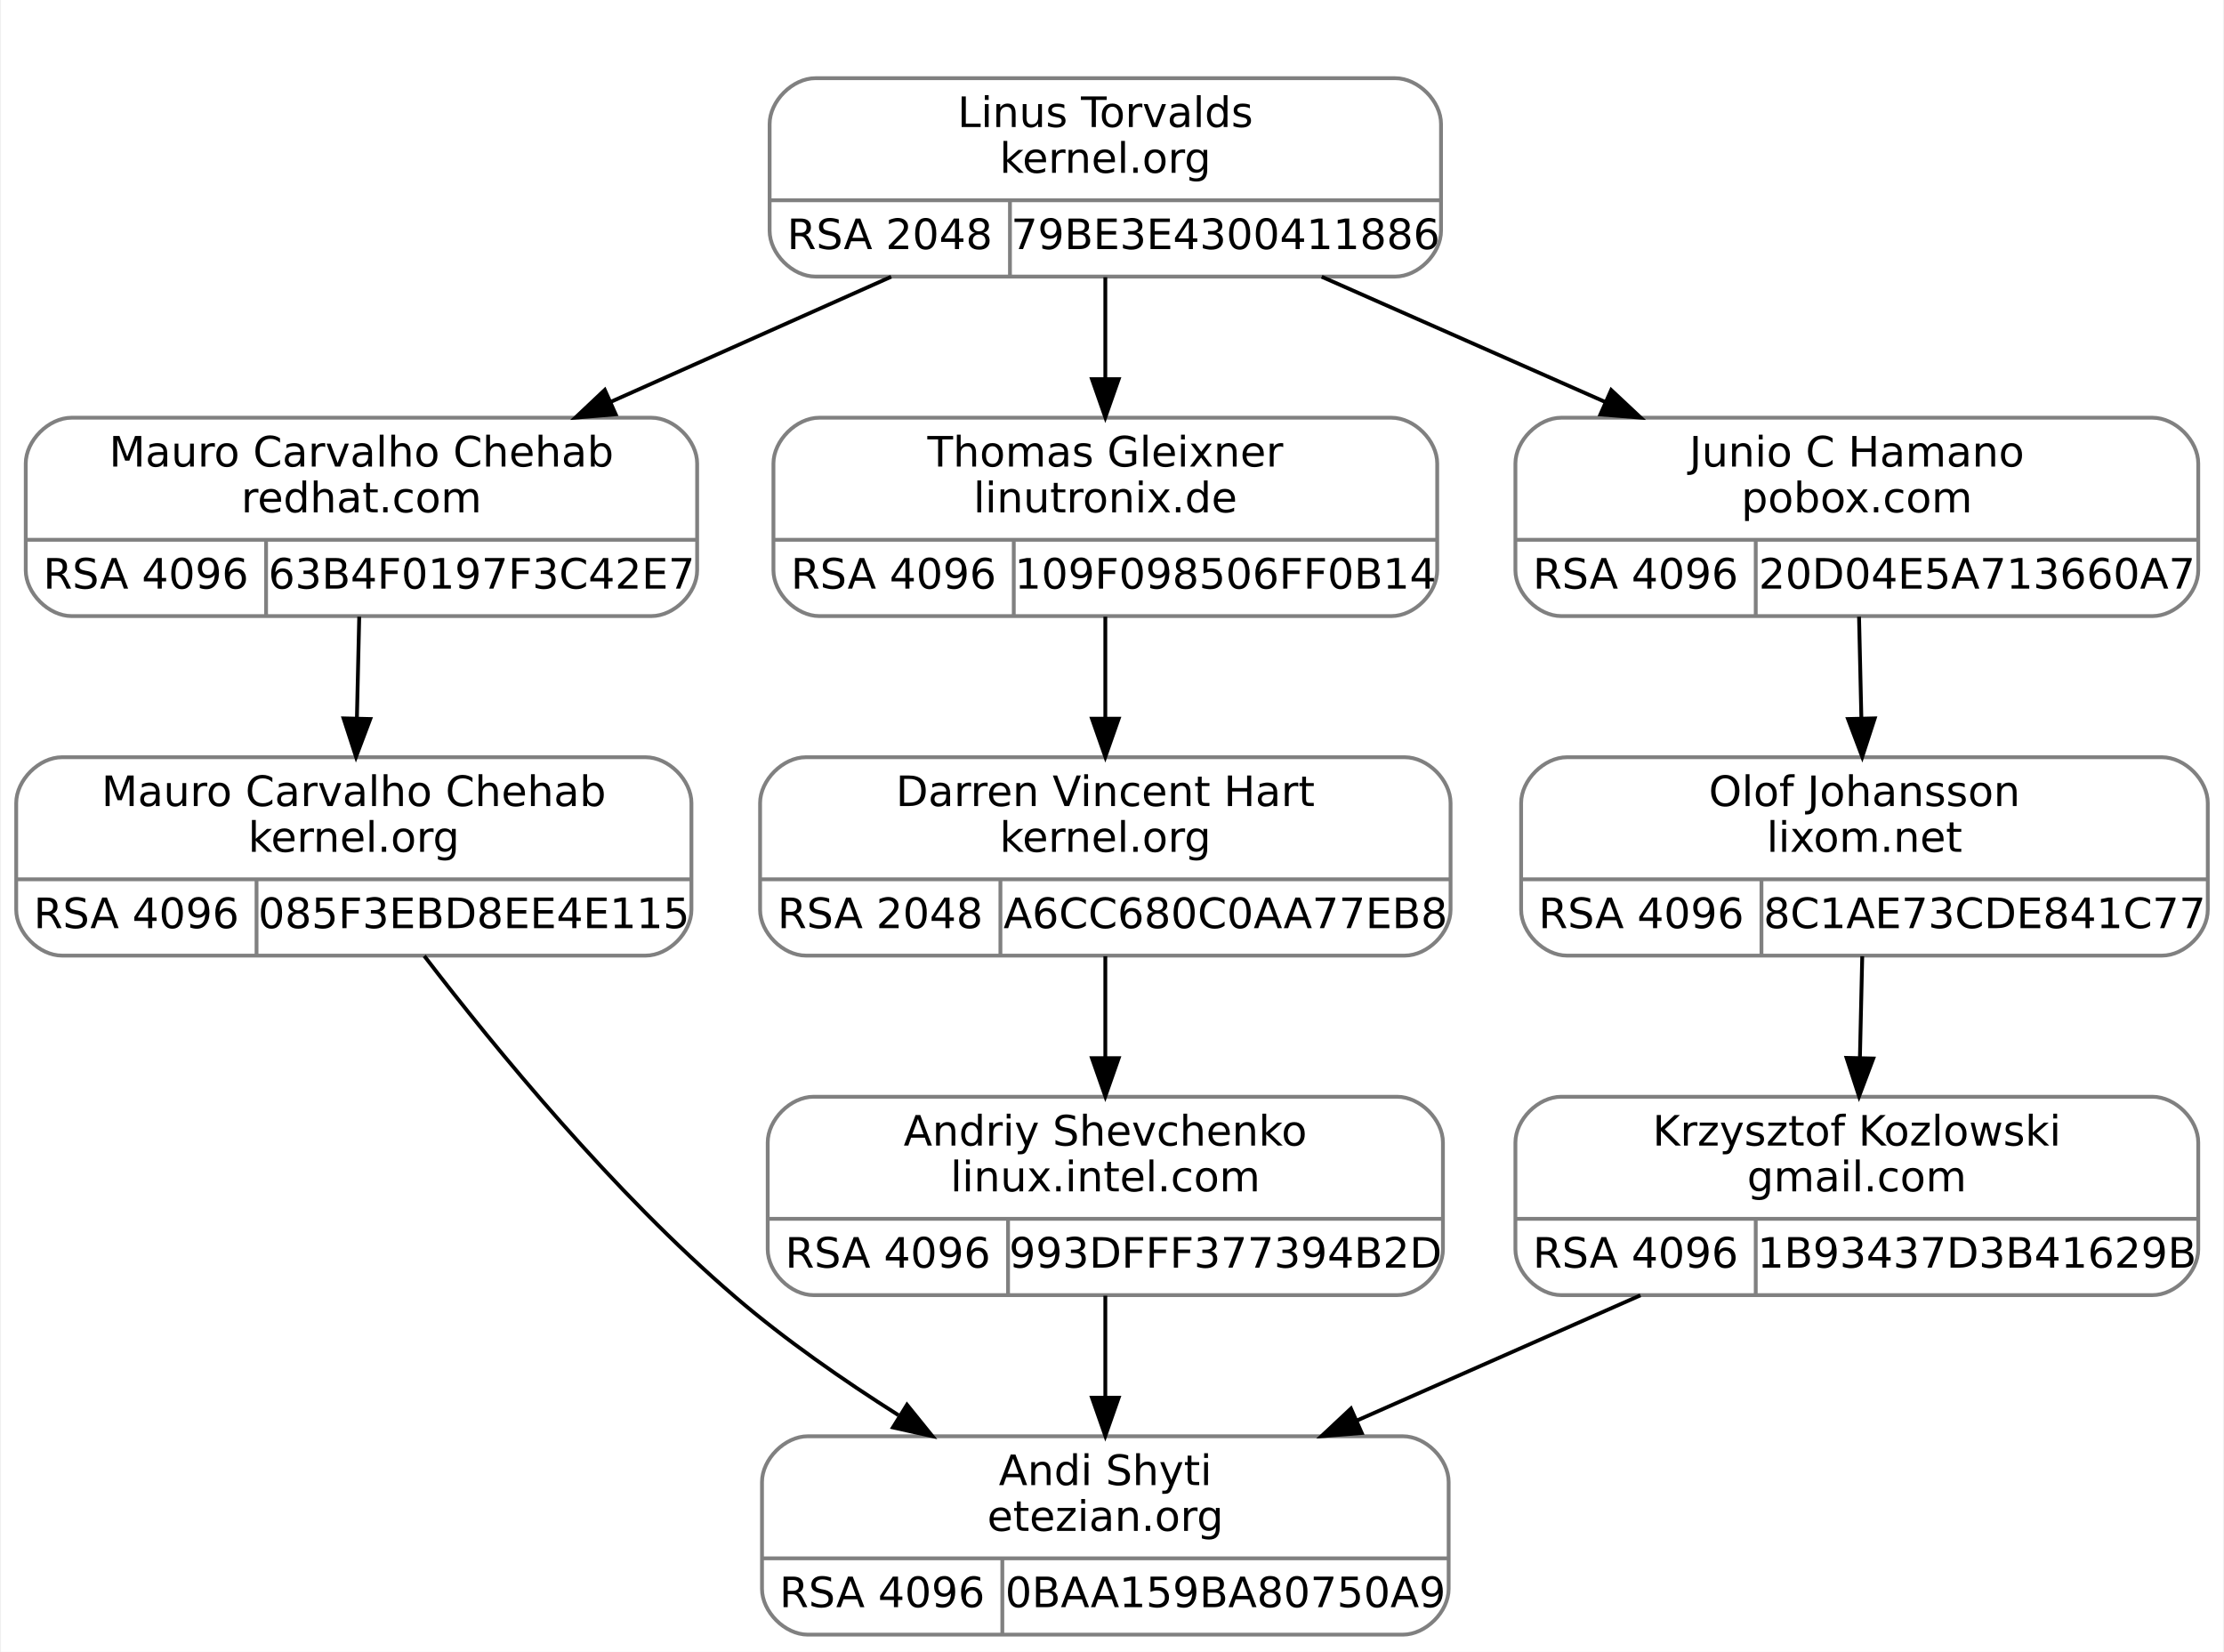
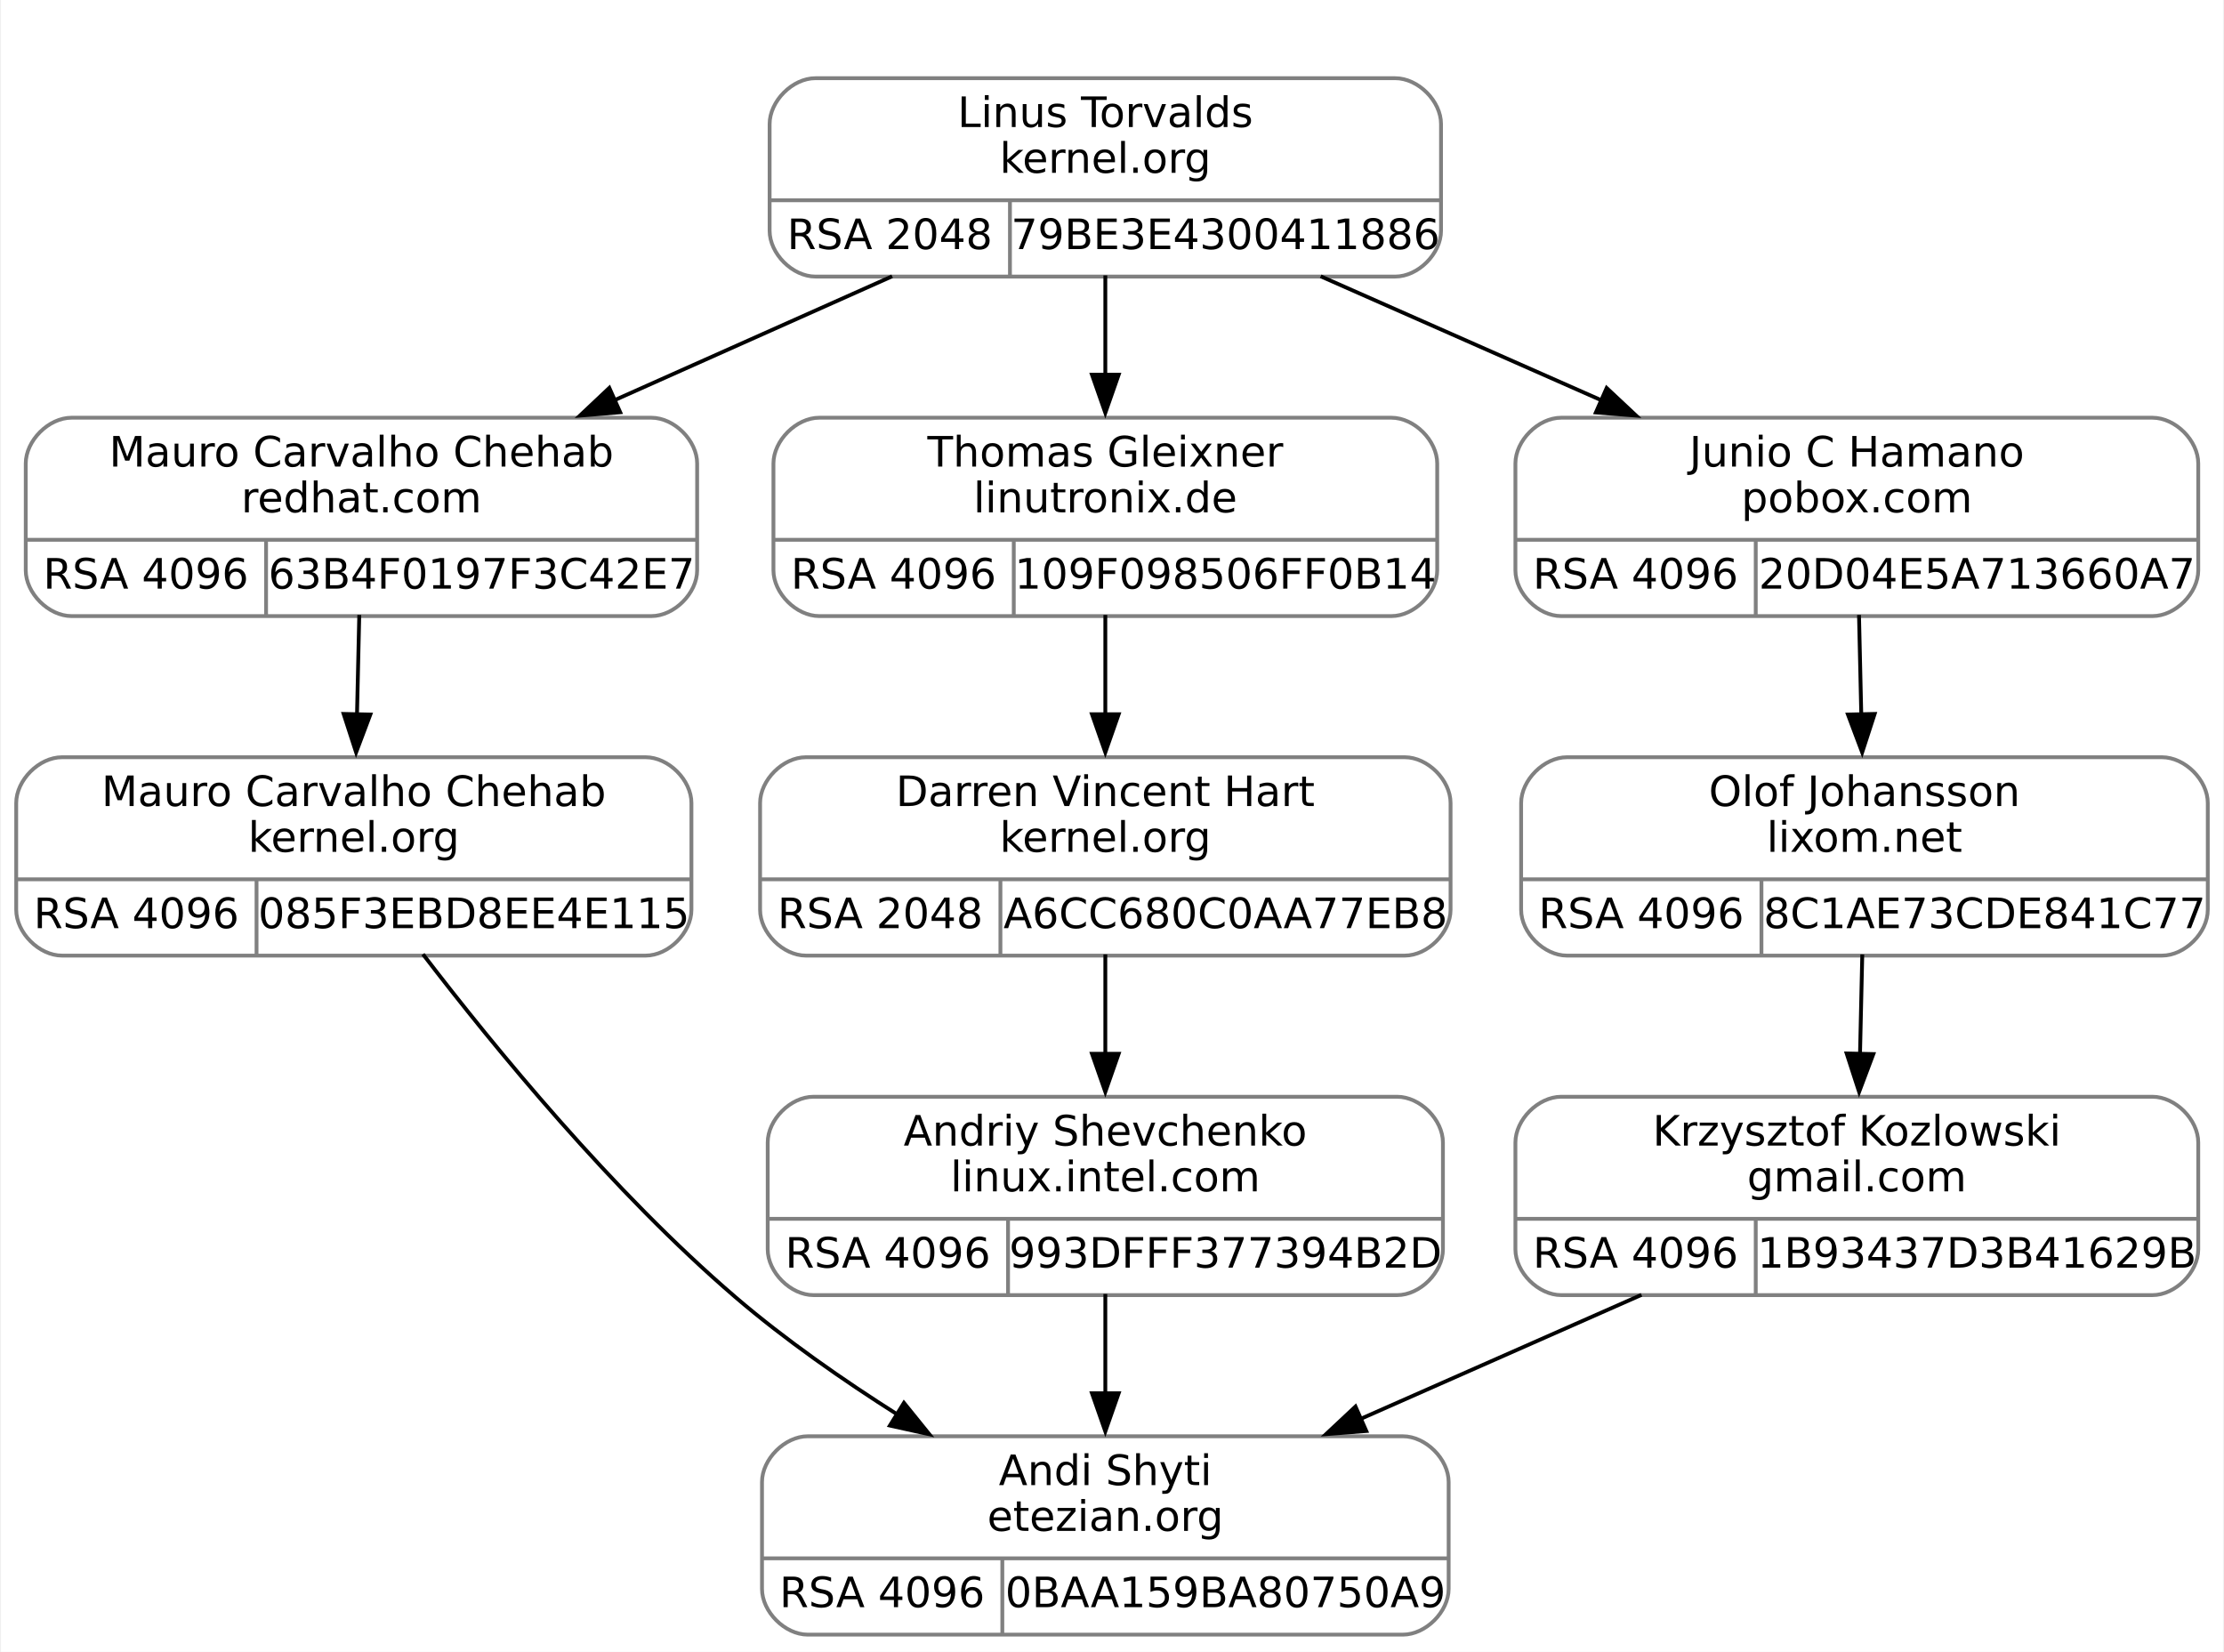
<svg xmlns="http://www.w3.org/2000/svg" width="583pt" height="433pt" viewBox="0.00 0.00 582.50 433.00">
  <g id="graph0" class="graph" transform="scale(1 1) rotate(0) translate(4 429)">
-     <polygon fill="white" stroke="transparent" points="-4,4 -4,-429 578.5,-429 578.5,4 -4,4" />
+     <polygon fill="white" stroke="none" points="-4,4 -4,-429 578.5,-429 578.5,4 -4,4" />
    <g id="clust1" class="cluster">
      <polygon fill="none" stroke="white" points="189.5,-348 189.5,-417 381.5,-417 381.5,-348 189.5,-348" />
    </g>
    <g id="node1" class="node">
      <path fill="none" stroke="gray" d="M14.5,-267.5C14.5,-267.5 166.5,-267.5 166.5,-267.5 172.5,-267.5 178.5,-273.5 178.5,-279.5 178.5,-279.5 178.5,-307.5 178.5,-307.5 178.5,-313.5 172.5,-319.5 166.5,-319.5 166.5,-319.5 14.5,-319.5 14.5,-319.5 8.5,-319.5 2.5,-313.5 2.5,-307.5 2.5,-307.5 2.5,-279.5 2.5,-279.5 2.5,-273.5 8.5,-267.5 14.5,-267.5" />
      <text text-anchor="middle" x="90.5" y="-306.7" font-family="droid sans,dejavu sans,helvetica" font-size="11.00">Mauro Carvalho Chehab</text>
      <text text-anchor="middle" x="90.5" y="-294.7" font-family="droid sans,dejavu sans,helvetica" font-size="11.00">redhat.com</text>
-       <polyline fill="none" stroke="gray" points="2.5,-287.5 178.5,-287.5 " />
+       <polyline fill="none" stroke="gray" points="2.5,-287.5 178.5,-287.5" />
      <text text-anchor="middle" x="34" y="-274.7" font-family="droid sans,dejavu sans,helvetica" font-size="11.00">RSA 4096</text>
-       <polyline fill="none" stroke="gray" points="65.5,-267.5 65.5,-287.5 " />
+       <polyline fill="none" stroke="gray" points="65.5,-267.5 65.5,-287.5" />
      <text text-anchor="middle" x="122" y="-274.7" font-family="droid sans,dejavu sans,helvetica" font-size="11.00">63B4F0197F3C42E7</text>
    </g>
    <g id="node3" class="node">
      <path fill="none" stroke="gray" d="M12,-178.5C12,-178.5 165,-178.5 165,-178.5 171,-178.5 177,-184.5 177,-190.5 177,-190.5 177,-218.5 177,-218.5 177,-224.5 171,-230.5 165,-230.5 165,-230.5 12,-230.5 12,-230.5 6,-230.5 0,-224.5 0,-218.5 0,-218.5 0,-190.5 0,-190.5 0,-184.5 6,-178.5 12,-178.5" />
      <text text-anchor="middle" x="88.5" y="-217.7" font-family="droid sans,dejavu sans,helvetica" font-size="11.00">Mauro Carvalho Chehab</text>
      <text text-anchor="middle" x="88.5" y="-205.7" font-family="droid sans,dejavu sans,helvetica" font-size="11.00">kernel.org</text>
-       <polyline fill="none" stroke="gray" points="0,-198.5 177,-198.5 " />
+       <polyline fill="none" stroke="gray" points="0,-198.5 177,-198.5" />
      <text text-anchor="middle" x="31.5" y="-185.7" font-family="droid sans,dejavu sans,helvetica" font-size="11.00">RSA 4096</text>
-       <polyline fill="none" stroke="gray" points="63,-178.5 63,-198.5 " />
+       <polyline fill="none" stroke="gray" points="63,-178.5 63,-198.5" />
      <text text-anchor="middle" x="120" y="-185.7" font-family="droid sans,dejavu sans,helvetica" font-size="11.00">085F3EBD8EE4E115</text>
    </g>
    <g id="edge2" class="edge">
-       <path fill="none" stroke="black" d="M89.92,-267.34C89.73,-259.04 89.52,-249.65 89.31,-240.75" />
-       <polygon fill="black" stroke="black" points="92.81,-240.52 89.08,-230.61 85.81,-240.69 92.81,-240.52" />
+       <path fill="none" stroke="black" d="M89.93,-267.8C89.74,-259.63 89.53,-250.36 89.33,-241.51" />
+       <polygon fill="black" stroke="black" points="92.83,-241.69 89.1,-231.77 85.83,-241.85 92.83,-241.69" />
    </g>
    <g id="node2" class="node">
      <path fill="none" stroke="gray" d="M209.5,-356.5C209.5,-356.5 361.5,-356.5 361.5,-356.5 367.5,-356.5 373.5,-362.5 373.5,-368.5 373.5,-368.5 373.5,-396.5 373.5,-396.5 373.5,-402.5 367.5,-408.5 361.5,-408.5 361.5,-408.5 209.5,-408.5 209.5,-408.5 203.5,-408.5 197.5,-402.5 197.5,-396.5 197.5,-396.5 197.5,-368.5 197.5,-368.5 197.5,-362.5 203.5,-356.5 209.5,-356.5" />
      <text text-anchor="middle" x="285.5" y="-395.7" font-family="droid sans,dejavu sans,helvetica" font-size="11.00">Linus Torvalds</text>
      <text text-anchor="middle" x="285.5" y="-383.7" font-family="droid sans,dejavu sans,helvetica" font-size="11.00">kernel.org</text>
-       <polyline fill="none" stroke="gray" points="197.5,-376.5 373.5,-376.5 " />
+       <polyline fill="none" stroke="gray" points="197.5,-376.5 373.5,-376.5" />
      <text text-anchor="middle" x="229" y="-363.7" font-family="droid sans,dejavu sans,helvetica" font-size="11.00">RSA 2048</text>
-       <polyline fill="none" stroke="gray" points="260.5,-356.5 260.5,-376.5 " />
+       <polyline fill="none" stroke="gray" points="260.5,-356.5 260.5,-376.5" />
      <text text-anchor="middle" x="317" y="-363.7" font-family="droid sans,dejavu sans,helvetica" font-size="11.00">79BE3E4300411886</text>
    </g>
    <g id="edge1" class="edge">
-       <path fill="none" stroke="black" d="M229.36,-356.45C206.41,-346.22 179.72,-334.31 155.9,-323.68" />
-       <polygon fill="black" stroke="black" points="157.14,-320.4 146.58,-319.52 154.29,-326.79 157.14,-320.4" />
+       <path fill="none" stroke="black" d="M229.62,-356.57C206.88,-346.42 180.41,-334.61 156.71,-324.04" />
+       <polygon fill="black" stroke="black" points="158.33,-320.93 147.77,-320.05 155.48,-327.32 158.33,-320.93" />
    </g>
    <g id="node5" class="node">
      <path fill="none" stroke="gray" d="M210.5,-267.5C210.5,-267.5 360.5,-267.5 360.5,-267.5 366.5,-267.5 372.5,-273.5 372.5,-279.5 372.5,-279.5 372.5,-307.5 372.5,-307.5 372.5,-313.5 366.5,-319.5 360.5,-319.5 360.5,-319.5 210.5,-319.5 210.5,-319.5 204.5,-319.5 198.5,-313.5 198.5,-307.5 198.5,-307.5 198.5,-279.5 198.5,-279.5 198.5,-273.5 204.5,-267.5 210.5,-267.5" />
      <text text-anchor="middle" x="285.5" y="-306.7" font-family="droid sans,dejavu sans,helvetica" font-size="11.00">Thomas Gleixner</text>
      <text text-anchor="middle" x="285.5" y="-294.7" font-family="droid sans,dejavu sans,helvetica" font-size="11.00">linutronix.de</text>
-       <polyline fill="none" stroke="gray" points="198.5,-287.5 372.5,-287.5 " />
+       <polyline fill="none" stroke="gray" points="198.5,-287.5 372.5,-287.5" />
      <text text-anchor="middle" x="230" y="-274.7" font-family="droid sans,dejavu sans,helvetica" font-size="11.00">RSA 4096</text>
-       <polyline fill="none" stroke="gray" points="261.5,-267.5 261.5,-287.5 " />
+       <polyline fill="none" stroke="gray" points="261.5,-267.5 261.5,-287.5" />
      <text text-anchor="middle" x="317" y="-274.7" font-family="droid sans,dejavu sans,helvetica" font-size="11.00">109F098506FF0B14</text>
    </g>
    <g id="edge4" class="edge">
-       <path fill="none" stroke="black" d="M285.5,-356.34C285.5,-348.04 285.5,-338.65 285.5,-329.75" />
-       <polygon fill="black" stroke="black" points="289,-329.61 285.5,-319.61 282,-329.61 289,-329.61" />
+       <path fill="none" stroke="black" d="M285.5,-356.8C285.5,-348.63 285.5,-339.36 285.5,-330.51" />
+       <polygon fill="black" stroke="black" points="289,-330.77 285.5,-320.77 282,-330.77 289,-330.77" />
    </g>
    <g id="node8" class="node">
      <path fill="none" stroke="gray" d="M405,-267.5C405,-267.5 560,-267.5 560,-267.5 566,-267.5 572,-273.5 572,-279.5 572,-279.5 572,-307.5 572,-307.5 572,-313.5 566,-319.5 560,-319.5 560,-319.5 405,-319.5 405,-319.5 399,-319.5 393,-313.5 393,-307.5 393,-307.5 393,-279.5 393,-279.5 393,-273.5 399,-267.5 405,-267.5" />
      <text text-anchor="middle" x="482.5" y="-306.7" font-family="droid sans,dejavu sans,helvetica" font-size="11.00">Junio C Hamano</text>
      <text text-anchor="middle" x="482.5" y="-294.7" font-family="droid sans,dejavu sans,helvetica" font-size="11.00">pobox.com</text>
-       <polyline fill="none" stroke="gray" points="393,-287.5 572,-287.5 " />
+       <polyline fill="none" stroke="gray" points="393,-287.5 572,-287.5" />
      <text text-anchor="middle" x="424.5" y="-274.7" font-family="droid sans,dejavu sans,helvetica" font-size="11.00">RSA 4096</text>
-       <polyline fill="none" stroke="gray" points="456,-267.5 456,-287.5 " />
+       <polyline fill="none" stroke="gray" points="456,-267.5 456,-287.5" />
      <text text-anchor="middle" x="514" y="-274.7" font-family="droid sans,dejavu sans,helvetica" font-size="11.00">20D04E5A713660A7</text>
    </g>
    <g id="edge8" class="edge">
-       <path fill="none" stroke="black" d="M342.22,-356.45C365.4,-346.22 392.37,-334.31 416.43,-323.68" />
-       <polygon fill="black" stroke="black" points="418.11,-326.76 425.84,-319.52 415.28,-320.36 418.11,-326.76" />
+       <path fill="none" stroke="black" d="M341.95,-356.57C364.93,-346.42 391.67,-334.61 415.61,-324.04" />
+       <polygon fill="black" stroke="black" points="416.92,-327.29 424.65,-320.05 414.09,-320.88 416.92,-327.29" />
    </g>
    <g id="node4" class="node">
      <path fill="none" stroke="gray" d="M207.5,-0.5C207.5,-0.5 363.5,-0.5 363.5,-0.5 369.5,-0.5 375.5,-6.5 375.5,-12.5 375.5,-12.5 375.5,-40.5 375.5,-40.5 375.5,-46.5 369.5,-52.5 363.5,-52.5 363.5,-52.5 207.5,-52.5 207.5,-52.5 201.5,-52.5 195.5,-46.5 195.5,-40.5 195.5,-40.5 195.5,-12.5 195.5,-12.5 195.5,-6.5 201.5,-0.5 207.5,-0.5" />
      <text text-anchor="middle" x="285.5" y="-39.7" font-family="droid sans,dejavu sans,helvetica" font-size="11.00">Andi Shyti</text>
      <text text-anchor="middle" x="285.5" y="-27.7" font-family="droid sans,dejavu sans,helvetica" font-size="11.00">etezian.org</text>
-       <polyline fill="none" stroke="gray" points="195.5,-20.5 375.5,-20.5 " />
+       <polyline fill="none" stroke="gray" points="195.5,-20.5 375.5,-20.5" />
      <text text-anchor="middle" x="227" y="-7.7" font-family="droid sans,dejavu sans,helvetica" font-size="11.00">RSA 4096</text>
-       <polyline fill="none" stroke="gray" points="258.5,-0.5 258.5,-20.5 " />
+       <polyline fill="none" stroke="gray" points="258.5,-0.5 258.5,-20.5" />
      <text text-anchor="middle" x="317" y="-7.7" font-family="droid sans,dejavu sans,helvetica" font-size="11.00">0BAA159BA80750A9</text>
    </g>
    <g id="edge3" class="edge">
-       <path fill="none" stroke="black" d="M106.97,-178.41C125.79,-153.87 156.65,-116.32 188.5,-89 201.53,-77.82 216.78,-67.2 231.27,-58.03" />
-       <polygon fill="black" stroke="black" points="233.51,-60.76 240.17,-52.52 229.82,-54.81 233.51,-60.76" />
+       <path fill="none" stroke="black" d="M106.62,-178.87C125.4,-154.35 156.45,-116.49 188.5,-89 201.54,-77.82 216.78,-67.2 231.27,-58.03" />
+       <polygon fill="black" stroke="black" points="232.71,-61.26 239.37,-53.02 229.02,-55.3 232.71,-61.26" />
    </g>
    <g id="node6" class="node">
      <path fill="none" stroke="gray" d="M207,-178.5C207,-178.5 364,-178.5 364,-178.5 370,-178.5 376,-184.5 376,-190.5 376,-190.5 376,-218.5 376,-218.5 376,-224.5 370,-230.5 364,-230.5 364,-230.5 207,-230.5 207,-230.5 201,-230.5 195,-224.5 195,-218.5 195,-218.5 195,-190.5 195,-190.5 195,-184.5 201,-178.5 207,-178.5" />
      <text text-anchor="middle" x="285.5" y="-217.7" font-family="droid sans,dejavu sans,helvetica" font-size="11.00">Darren Vincent Hart</text>
      <text text-anchor="middle" x="285.5" y="-205.7" font-family="droid sans,dejavu sans,helvetica" font-size="11.00">kernel.org</text>
-       <polyline fill="none" stroke="gray" points="195,-198.5 376,-198.5 " />
+       <polyline fill="none" stroke="gray" points="195,-198.5 376,-198.5" />
      <text text-anchor="middle" x="226.5" y="-185.7" font-family="droid sans,dejavu sans,helvetica" font-size="11.00">RSA 2048</text>
-       <polyline fill="none" stroke="gray" points="258,-178.5 258,-198.5 " />
+       <polyline fill="none" stroke="gray" points="258,-178.5 258,-198.5" />
      <text text-anchor="middle" x="317" y="-185.7" font-family="droid sans,dejavu sans,helvetica" font-size="11.00">A6CC680C0AA77EB8</text>
    </g>
    <g id="edge5" class="edge">
-       <path fill="none" stroke="black" d="M285.5,-267.34C285.5,-259.04 285.5,-249.65 285.5,-240.75" />
-       <polygon fill="black" stroke="black" points="289,-240.61 285.5,-230.61 282,-240.61 289,-240.61" />
+       <path fill="none" stroke="black" d="M285.5,-267.8C285.5,-259.63 285.5,-250.36 285.5,-241.51" />
+       <polygon fill="black" stroke="black" points="289,-241.77 285.5,-231.77 282,-241.77 289,-241.77" />
    </g>
    <g id="node7" class="node">
      <path fill="none" stroke="gray" d="M209,-89.5C209,-89.5 362,-89.5 362,-89.5 368,-89.5 374,-95.5 374,-101.5 374,-101.5 374,-129.5 374,-129.5 374,-135.5 368,-141.5 362,-141.5 362,-141.5 209,-141.5 209,-141.5 203,-141.5 197,-135.5 197,-129.5 197,-129.5 197,-101.5 197,-101.5 197,-95.5 203,-89.5 209,-89.5" />
      <text text-anchor="middle" x="285.5" y="-128.7" font-family="droid sans,dejavu sans,helvetica" font-size="11.00">Andriy Shevchenko</text>
      <text text-anchor="middle" x="285.5" y="-116.7" font-family="droid sans,dejavu sans,helvetica" font-size="11.00">linux.intel.com</text>
-       <polyline fill="none" stroke="gray" points="197,-109.5 374,-109.5 " />
+       <polyline fill="none" stroke="gray" points="197,-109.5 374,-109.5" />
      <text text-anchor="middle" x="228.5" y="-96.7" font-family="droid sans,dejavu sans,helvetica" font-size="11.00">RSA 4096</text>
-       <polyline fill="none" stroke="gray" points="260,-89.5 260,-109.5 " />
+       <polyline fill="none" stroke="gray" points="260,-89.5 260,-109.5" />
      <text text-anchor="middle" x="317" y="-96.7" font-family="droid sans,dejavu sans,helvetica" font-size="11.00">993DFFF377394B2D</text>
    </g>
    <g id="edge6" class="edge">
-       <path fill="none" stroke="black" d="M285.5,-178.34C285.5,-170.04 285.5,-160.65 285.5,-151.75" />
-       <polygon fill="black" stroke="black" points="289,-151.61 285.5,-141.61 282,-151.61 289,-151.61" />
+       <path fill="none" stroke="black" d="M285.5,-178.8C285.5,-170.63 285.5,-161.36 285.5,-152.51" />
+       <polygon fill="black" stroke="black" points="289,-152.77 285.5,-142.77 282,-152.77 289,-152.77" />
    </g>
    <g id="edge7" class="edge">
-       <path fill="none" stroke="black" d="M285.5,-89.34C285.5,-81.04 285.5,-71.65 285.5,-62.75" />
-       <polygon fill="black" stroke="black" points="289,-62.61 285.5,-52.61 282,-62.61 289,-62.61" />
+       <path fill="none" stroke="black" d="M285.5,-89.8C285.5,-81.63 285.5,-72.36 285.5,-63.51" />
+       <polygon fill="black" stroke="black" points="289,-63.77 285.5,-53.77 282,-63.77 289,-63.77" />
    </g>
    <g id="node9" class="node">
      <path fill="none" stroke="gray" d="M406.5,-178.5C406.5,-178.5 562.5,-178.5 562.5,-178.5 568.5,-178.5 574.5,-184.5 574.5,-190.5 574.5,-190.5 574.5,-218.5 574.5,-218.5 574.5,-224.5 568.5,-230.5 562.5,-230.5 562.5,-230.5 406.5,-230.5 406.5,-230.5 400.5,-230.5 394.5,-224.5 394.5,-218.5 394.5,-218.5 394.5,-190.5 394.5,-190.5 394.5,-184.5 400.5,-178.5 406.5,-178.5" />
      <text text-anchor="middle" x="484.5" y="-217.7" font-family="droid sans,dejavu sans,helvetica" font-size="11.00">Olof Johansson</text>
      <text text-anchor="middle" x="484.5" y="-205.7" font-family="droid sans,dejavu sans,helvetica" font-size="11.00">lixom.net</text>
-       <polyline fill="none" stroke="gray" points="394.5,-198.5 574.5,-198.5 " />
+       <polyline fill="none" stroke="gray" points="394.5,-198.5 574.5,-198.5" />
      <text text-anchor="middle" x="426" y="-185.7" font-family="droid sans,dejavu sans,helvetica" font-size="11.00">RSA 4096</text>
-       <polyline fill="none" stroke="gray" points="457.5,-178.5 457.5,-198.5 " />
+       <polyline fill="none" stroke="gray" points="457.5,-178.5 457.5,-198.5" />
      <text text-anchor="middle" x="516" y="-185.7" font-family="droid sans,dejavu sans,helvetica" font-size="11.00">8C1AE73CDE841C77</text>
    </g>
    <g id="edge9" class="edge">
-       <path fill="none" stroke="black" d="M483.08,-267.34C483.27,-259.04 483.48,-249.65 483.69,-240.75" />
-       <polygon fill="black" stroke="black" points="487.19,-240.69 483.92,-230.61 480.19,-240.52 487.19,-240.69" />
+       <path fill="none" stroke="black" d="M483.07,-267.8C483.26,-259.63 483.47,-250.36 483.67,-241.51" />
+       <polygon fill="black" stroke="black" points="487.17,-241.85 483.9,-231.77 480.17,-241.69 487.17,-241.85" />
    </g>
    <g id="node10" class="node">
      <path fill="none" stroke="gray" d="M405,-89.5C405,-89.5 560,-89.5 560,-89.5 566,-89.5 572,-95.5 572,-101.5 572,-101.5 572,-129.5 572,-129.5 572,-135.5 566,-141.5 560,-141.5 560,-141.5 405,-141.5 405,-141.5 399,-141.5 393,-135.5 393,-129.5 393,-129.5 393,-101.5 393,-101.5 393,-95.5 399,-89.5 405,-89.5" />
      <text text-anchor="middle" x="482.5" y="-128.7" font-family="droid sans,dejavu sans,helvetica" font-size="11.00">Krzysztof Kozlowski</text>
      <text text-anchor="middle" x="482.5" y="-116.7" font-family="droid sans,dejavu sans,helvetica" font-size="11.00">gmail.com</text>
-       <polyline fill="none" stroke="gray" points="393,-109.5 572,-109.5 " />
+       <polyline fill="none" stroke="gray" points="393,-109.5 572,-109.5" />
      <text text-anchor="middle" x="424.5" y="-96.7" font-family="droid sans,dejavu sans,helvetica" font-size="11.00">RSA 4096</text>
-       <polyline fill="none" stroke="gray" points="456,-89.5 456,-109.5 " />
+       <polyline fill="none" stroke="gray" points="456,-89.5 456,-109.5" />
      <text text-anchor="middle" x="514" y="-96.7" font-family="droid sans,dejavu sans,helvetica" font-size="11.00">1B93437D3B41629B</text>
    </g>
    <g id="edge10" class="edge">
-       <path fill="none" stroke="black" d="M483.92,-178.34C483.73,-170.04 483.52,-160.65 483.31,-151.75" />
-       <polygon fill="black" stroke="black" points="486.81,-151.52 483.08,-141.61 479.81,-151.69 486.81,-151.52" />
+       <path fill="none" stroke="black" d="M483.93,-178.8C483.74,-170.63 483.53,-161.36 483.33,-152.51" />
+       <polygon fill="black" stroke="black" points="486.83,-152.69 483.1,-142.77 479.83,-152.85 486.83,-152.69" />
    </g>
    <g id="edge11" class="edge">
-       <path fill="none" stroke="black" d="M425.78,-89.45C402.6,-79.22 375.63,-67.31 351.57,-56.68" />
-       <polygon fill="black" stroke="black" points="352.72,-53.36 342.16,-52.52 349.89,-59.76 352.72,-53.36" />
+       <path fill="none" stroke="black" d="M426.05,-89.57C403.07,-79.42 376.33,-67.61 352.39,-57.04" />
+       <polygon fill="black" stroke="black" points="353.91,-53.88 343.35,-53.05 351.08,-60.29 353.91,-53.88" />
    </g>
  </g>
</svg>
